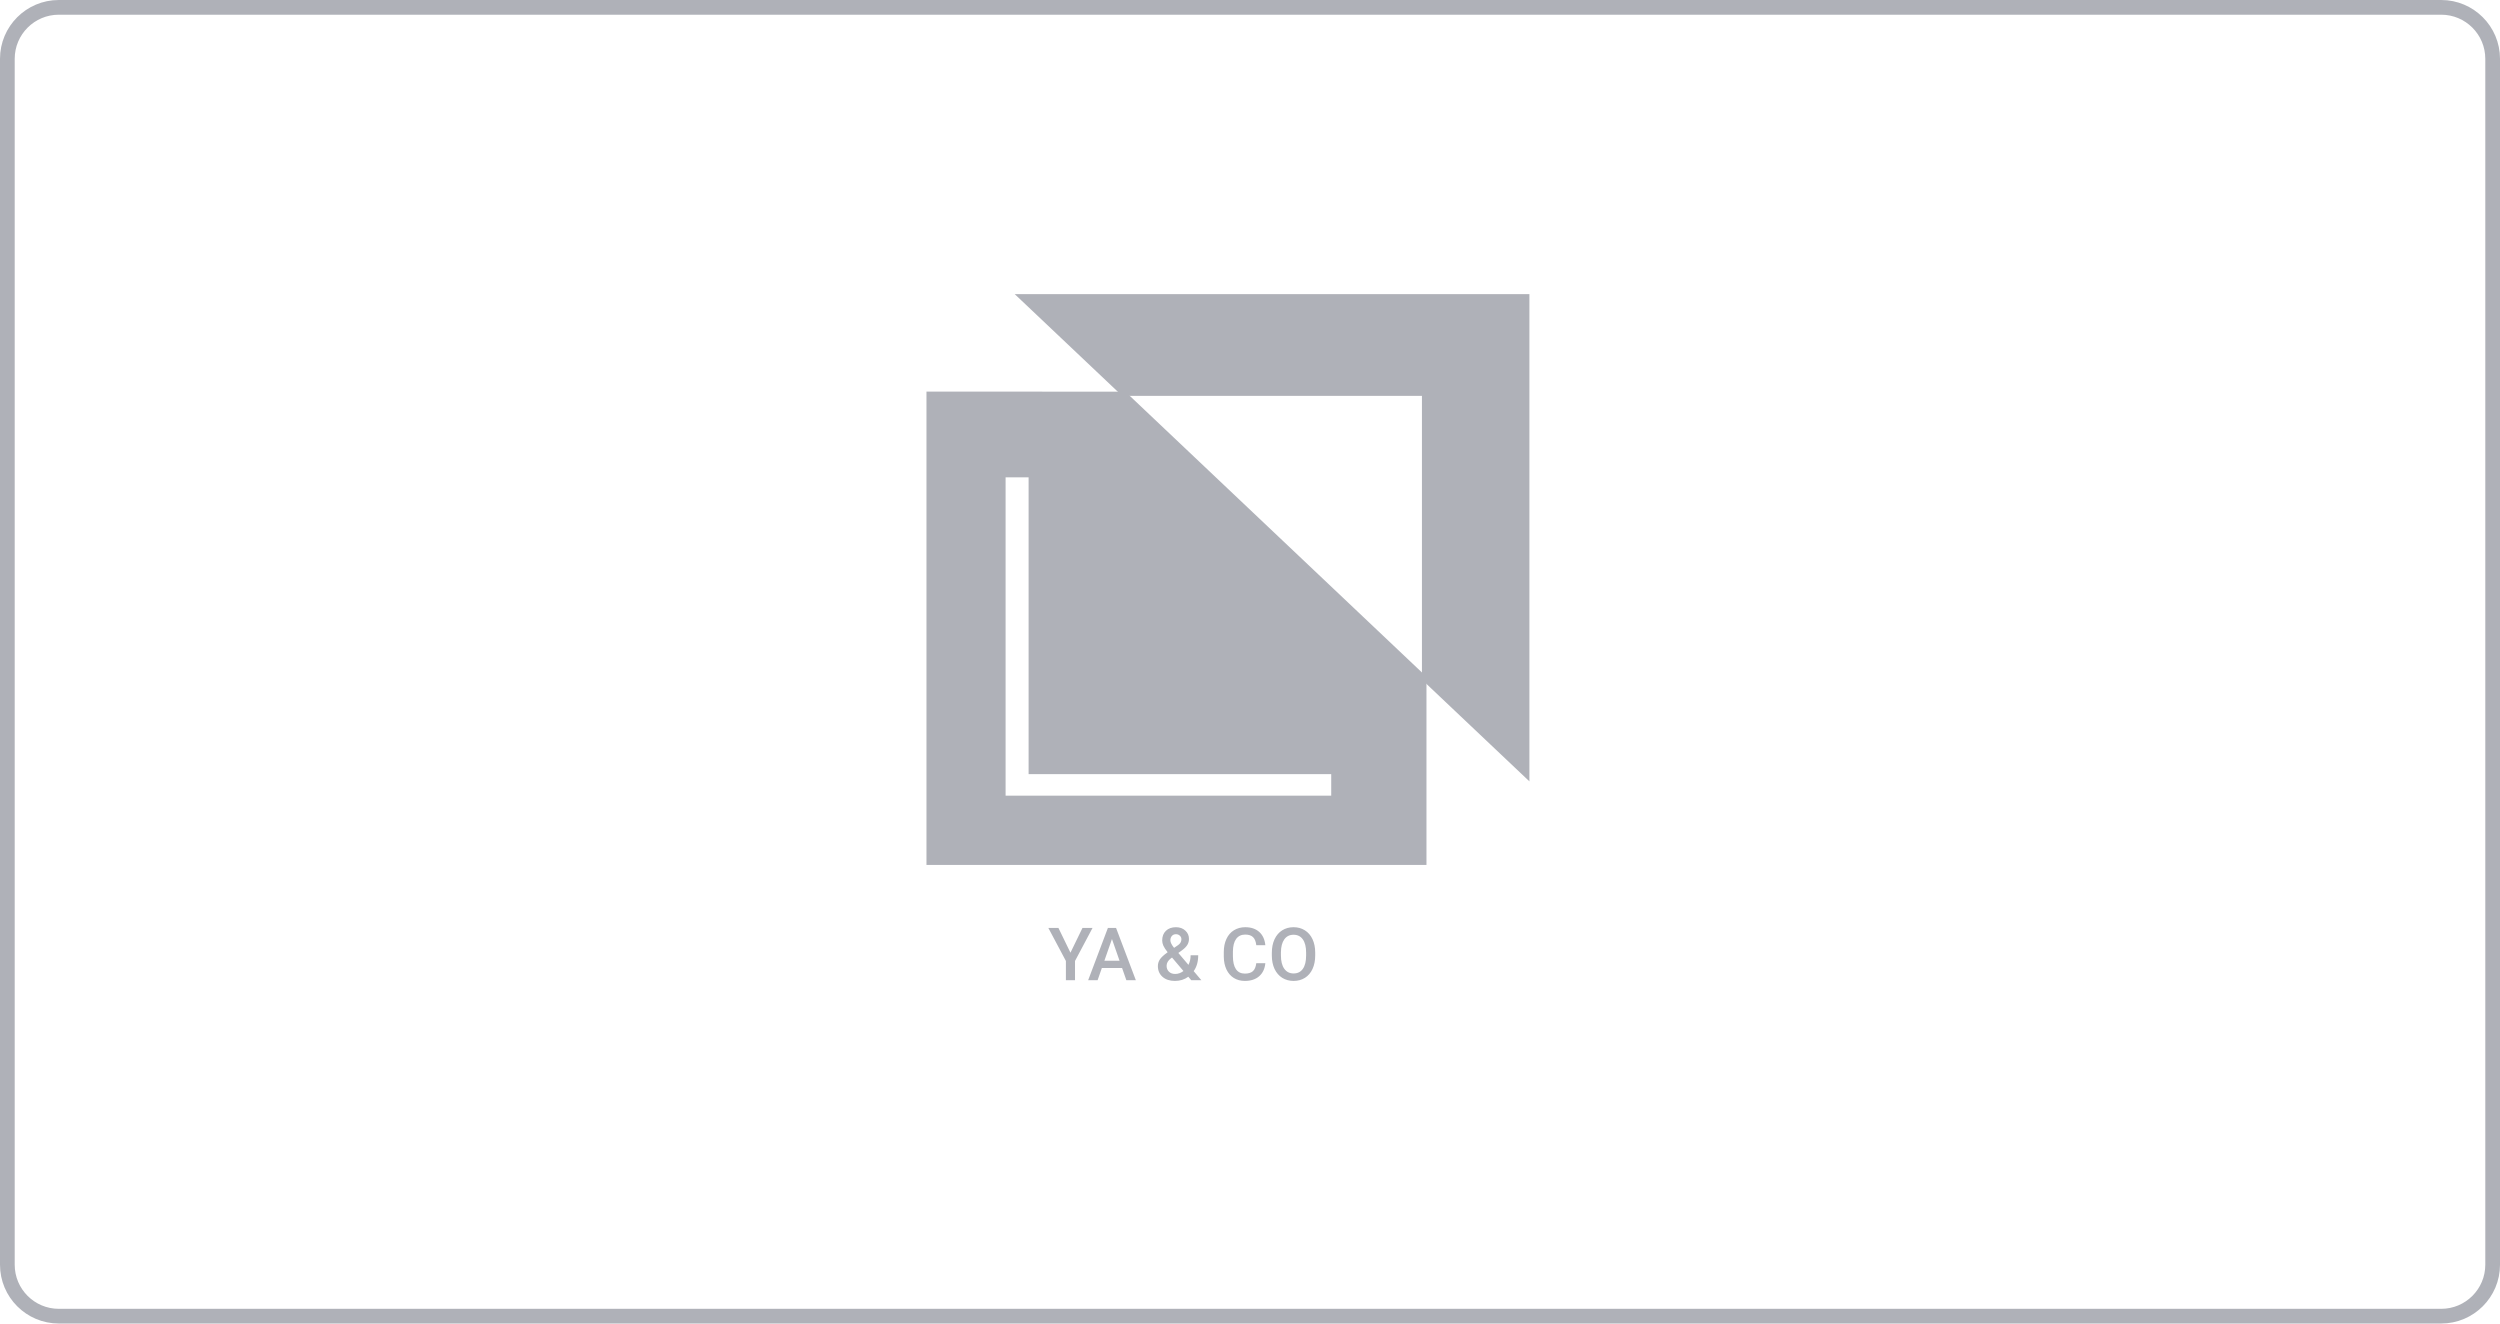
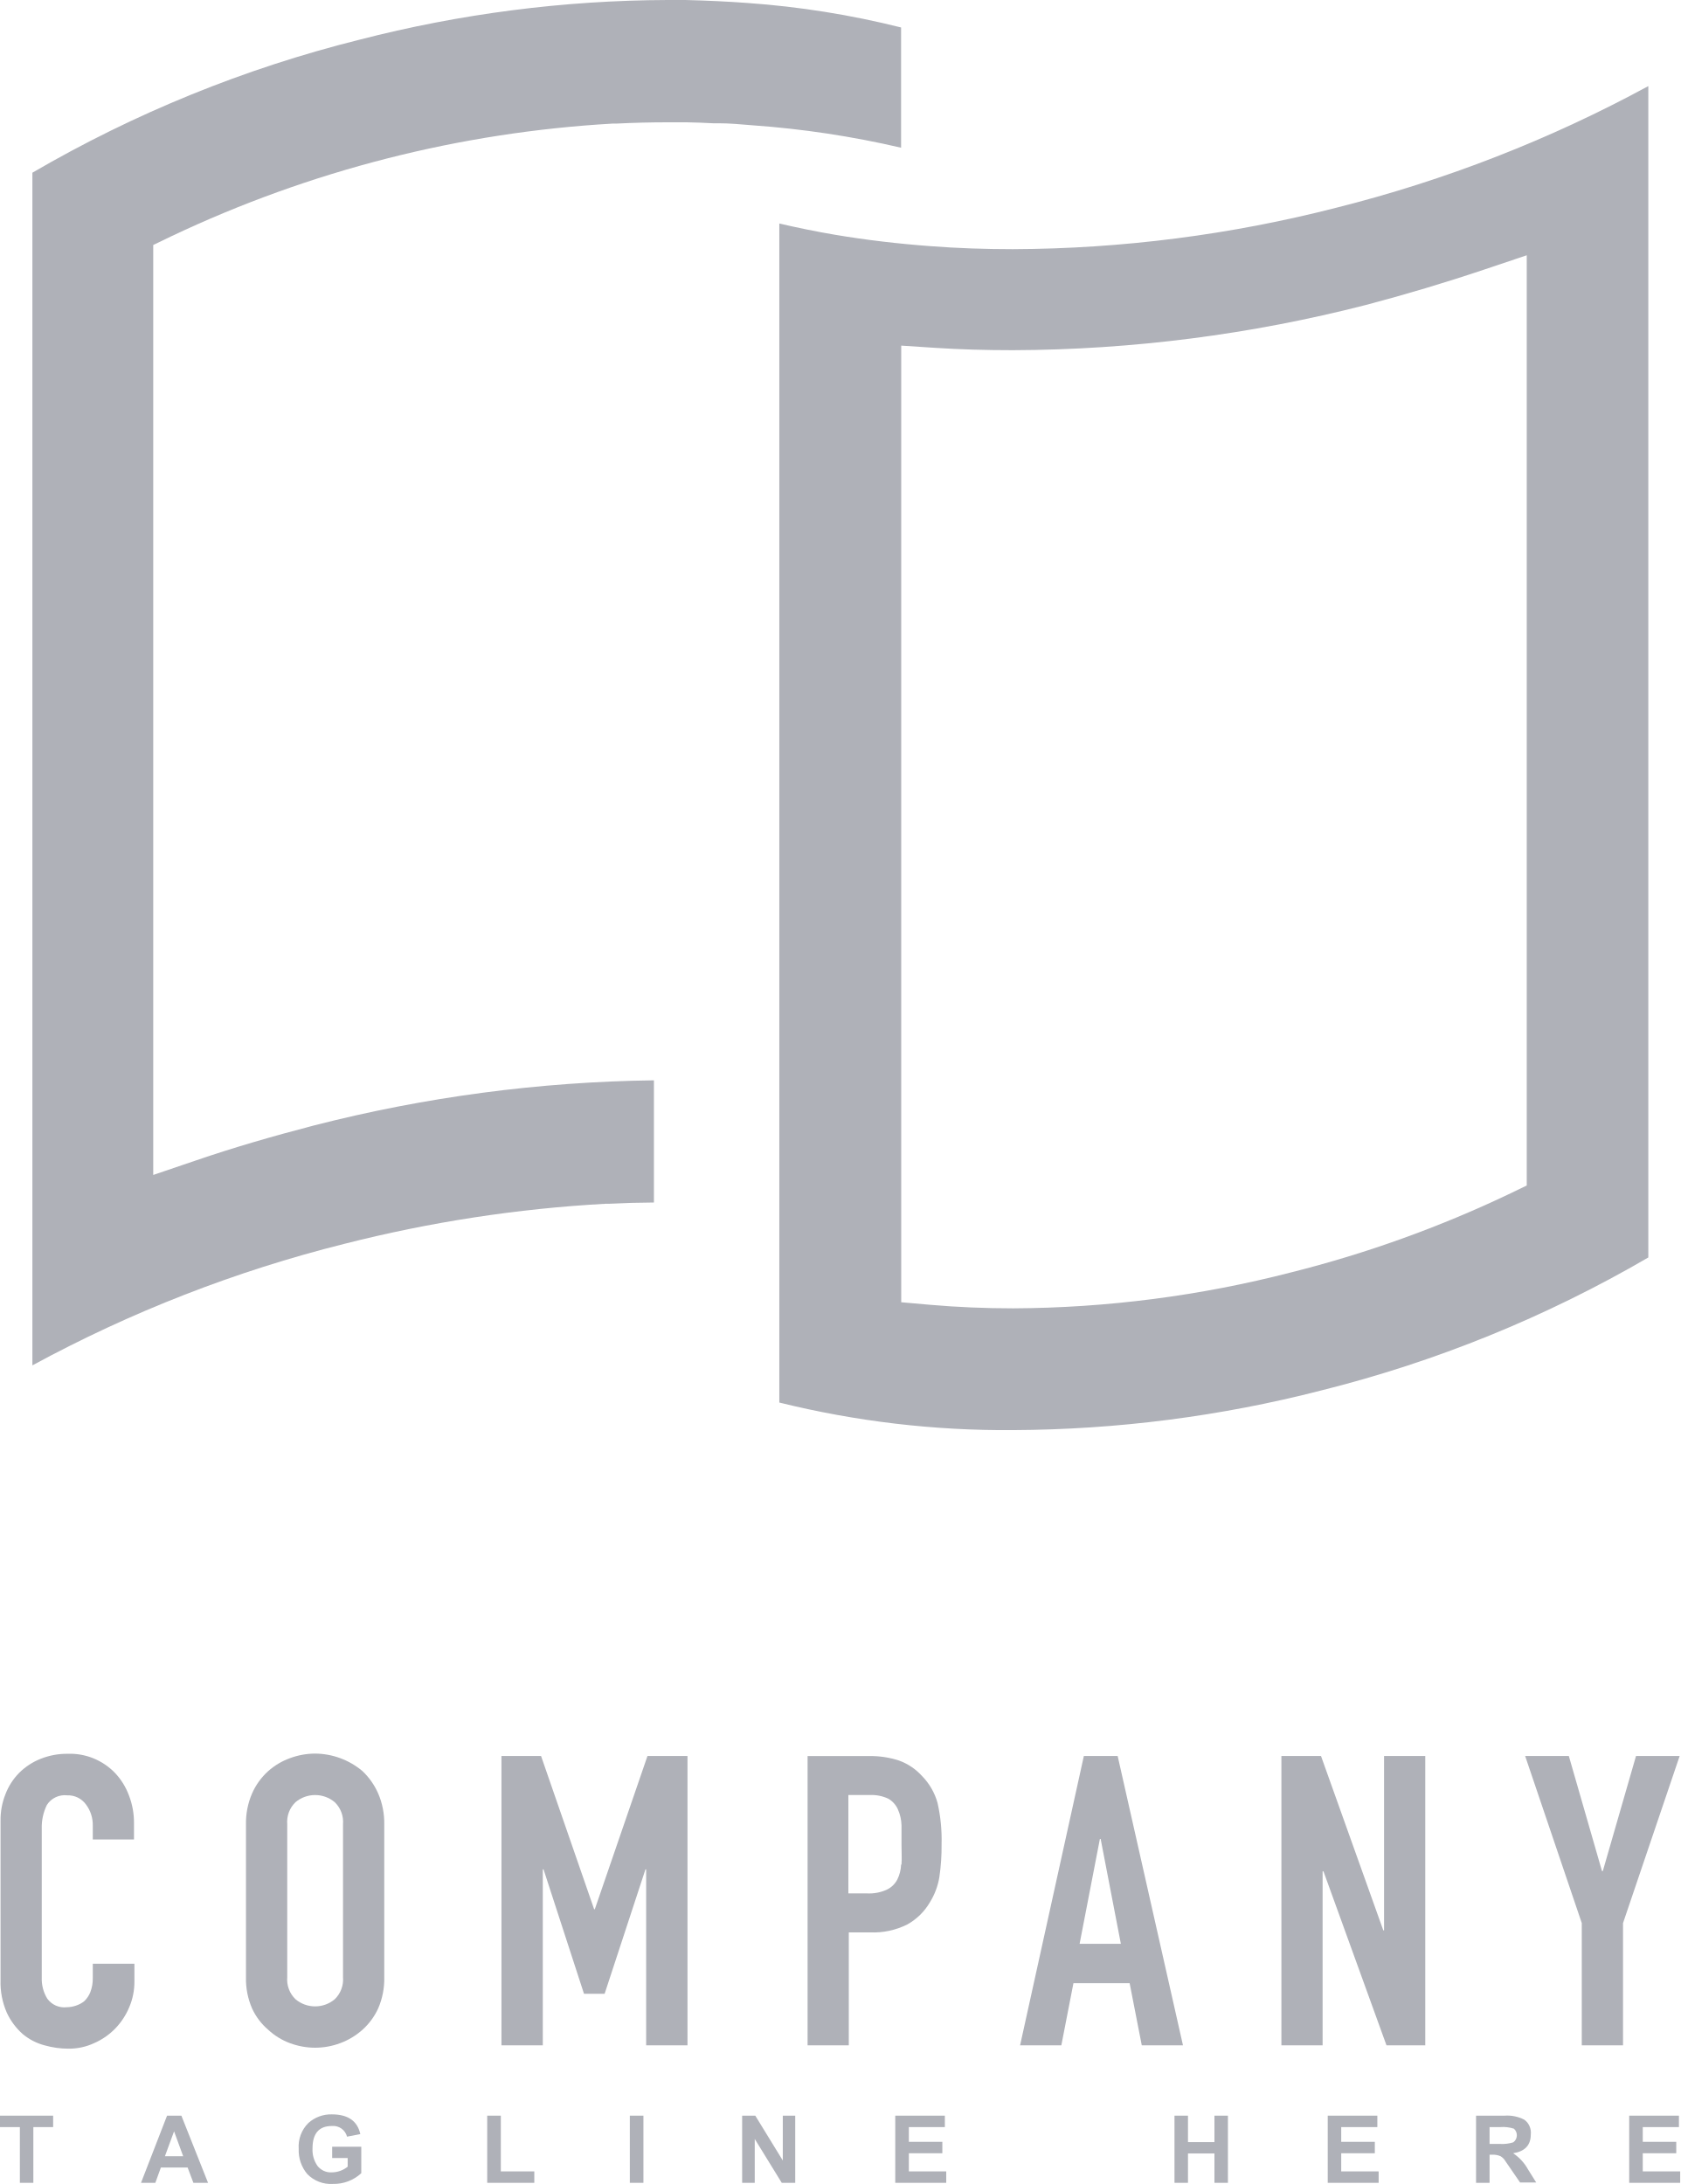
- <svg xmlns="http://www.w3.org/2000/svg" width="170" height="90" viewBox="0 0 170 90" fill="none">
-   <rect x="0.5" y="0.5" width="169" height="89" rx="3.5" stroke="#AFB1B8" />
-   <path d="M69 20L76.308 26.918H96.692V46.216L104 53.134V20H69Z" fill="#AFB1B8" />
-   <path d="M63 26.627V58.814H97V46.02L76.523 26.634L63 26.627ZM90.523 54.105H68.38V32.458H69.945V52.64H90.523V54.105Z" fill="#AFB1B8" />
-   <path d="M72.791 64.784L73.609 63.099H74.293L73.101 65.345V66.654H72.481V65.345L71.287 63.099H71.973L72.791 64.784ZM76.302 65.826H74.925L74.637 66.654H73.995L75.337 63.099H75.892L77.237 66.654H76.592L76.302 65.826ZM75.098 65.328H76.128L75.613 63.853L75.098 65.328ZM78.736 65.694C78.736 65.53 78.781 65.379 78.87 65.243C78.96 65.104 79.136 64.941 79.4 64.752C79.262 64.578 79.165 64.43 79.109 64.308C79.056 64.186 79.029 64.067 79.029 63.954C79.029 63.675 79.113 63.456 79.283 63.294C79.452 63.132 79.68 63.05 79.966 63.05C80.225 63.05 80.437 63.127 80.601 63.28C80.767 63.431 80.85 63.619 80.85 63.844C80.85 63.992 80.813 64.129 80.738 64.254C80.663 64.378 80.54 64.501 80.369 64.625L80.127 64.801L80.814 65.611C80.913 65.416 80.962 65.199 80.962 64.96H81.478C81.478 65.397 81.375 65.756 81.17 66.036L81.692 66.654H81.004L80.804 66.417C80.55 66.607 80.247 66.703 79.895 66.703C79.544 66.703 79.262 66.61 79.051 66.424C78.841 66.237 78.736 65.994 78.736 65.694ZM79.913 66.229C80.113 66.229 80.3 66.162 80.474 66.029L79.698 65.113L79.622 65.167C79.427 65.315 79.329 65.484 79.329 65.675C79.329 65.839 79.382 65.973 79.488 66.075C79.594 66.178 79.735 66.229 79.913 66.229ZM79.585 63.939C79.585 64.076 79.669 64.247 79.837 64.454L80.108 64.269L80.184 64.207C80.284 64.118 80.335 64.003 80.335 63.863C80.335 63.77 80.3 63.692 80.23 63.627C80.16 63.56 80.071 63.526 79.964 63.526C79.848 63.526 79.756 63.565 79.688 63.644C79.62 63.722 79.585 63.82 79.585 63.939ZM86.043 65.497C86.007 65.876 85.867 66.172 85.623 66.385C85.379 66.597 85.054 66.703 84.649 66.703C84.366 66.703 84.116 66.636 83.899 66.502C83.685 66.367 83.519 66.176 83.401 65.929C83.284 65.681 83.223 65.394 83.218 65.067V64.735C83.218 64.4 83.278 64.104 83.397 63.849C83.515 63.593 83.685 63.396 83.907 63.258C84.13 63.12 84.387 63.05 84.678 63.05C85.07 63.05 85.386 63.157 85.626 63.37C85.865 63.583 86.004 63.884 86.043 64.273H85.428C85.398 64.018 85.324 63.834 85.203 63.722C85.084 63.608 84.909 63.551 84.678 63.551C84.41 63.551 84.203 63.649 84.058 63.846C83.915 64.041 83.842 64.329 83.838 64.708V65.023C83.838 65.407 83.907 65.7 84.043 65.902C84.182 66.104 84.384 66.205 84.649 66.205C84.891 66.205 85.074 66.15 85.196 66.041C85.318 65.932 85.395 65.751 85.428 65.497H86.043ZM89.434 64.969C89.434 65.317 89.374 65.624 89.253 65.887C89.133 66.149 88.96 66.351 88.736 66.493C88.513 66.633 88.256 66.703 87.964 66.703C87.676 66.703 87.419 66.633 87.193 66.493C86.968 66.351 86.794 66.15 86.67 65.89C86.548 65.629 86.487 65.329 86.485 64.989V64.789C86.485 64.442 86.546 64.136 86.668 63.871C86.792 63.605 86.965 63.403 87.188 63.263C87.413 63.121 87.67 63.05 87.96 63.05C88.249 63.05 88.505 63.12 88.728 63.26C88.953 63.399 89.126 63.599 89.249 63.861C89.371 64.121 89.433 64.425 89.434 64.772V64.969ZM88.816 64.784C88.816 64.39 88.742 64.088 88.592 63.878C88.444 63.668 88.233 63.563 87.96 63.563C87.692 63.563 87.483 63.668 87.332 63.878C87.182 64.086 87.106 64.382 87.103 64.764V64.969C87.103 65.36 87.178 65.662 87.33 65.875C87.483 66.088 87.694 66.195 87.964 66.195C88.238 66.195 88.448 66.091 88.594 65.882C88.742 65.674 88.816 65.37 88.816 64.969V64.784Z" fill="#AFB1B8" />
+ <svg xmlns="http://www.w3.org/2000/svg" width="40" height="52" viewBox="0 0 40 52" fill="none">
+   <path d="M16.977 2.935H17.113C17.366 2.935 17.64 2.96 17.91 2.983C19.103 3.067 20.287 3.246 21.452 3.517V0.654C20.253 0.353 19.03 0.158 17.797 0.071C17.328 0.036 16.83 0.013 16.319 0H15.892C13.417 0.009 10.953 0.327 8.555 0.946C5.825 1.627 3.205 2.693 0.771 4.112V32.509C3.114 31.236 5.607 30.264 8.191 29.617C10.232 29.097 12.317 28.776 14.419 28.661H14.503C14.854 28.643 15.206 28.633 15.568 28.631V25.722C12.837 25.757 10.119 26.118 7.473 26.797C6.494 27.052 5.548 27.326 4.66 27.631L3.648 27.975V5.833L4.08 5.625C7.382 4.06 10.952 3.149 14.596 2.942C14.627 2.94 14.657 2.94 14.688 2.942C15.09 2.922 15.495 2.912 15.892 2.912H16.327H16.347C16.557 2.917 16.767 2.922 16.977 2.935Z" fill="#AFB1B8" />
+   <path d="M24.111 5.933C23.445 5.933 22.788 5.91 22.153 5.861C21.394 5.805 20.615 5.714 19.876 5.589C19.426 5.513 18.983 5.421 18.553 5.322V33.394C20.374 33.844 22.243 34.065 24.118 34.05C26.593 34.039 29.057 33.723 31.455 33.106C34.185 32.424 36.807 31.358 39.241 29.94V2.05C36.899 3.322 34.407 4.294 31.824 4.943C29.303 5.591 26.712 5.923 24.111 5.933ZM35.335 6.418L36.347 6.078V28.226L35.914 28.435C34.255 29.224 32.522 29.847 30.741 30.294C28.578 30.853 26.354 31.141 24.121 31.151C23.453 31.151 22.79 31.123 22.148 31.067L21.455 31.006V28.318V8.229L22.262 8.282C22.849 8.32 23.456 8.338 24.116 8.338C26.951 8.328 29.775 7.966 32.522 7.26C33.466 7.011 34.404 6.731 35.335 6.418Z" fill="#AFB1B8" />
+   <path d="M2.737 42.212C2.592 42.061 2.416 41.943 2.222 41.864C2.029 41.786 1.82 41.749 1.612 41.757C1.389 41.754 1.168 41.796 0.961 41.879C0.772 41.955 0.6 42.068 0.455 42.212C0.313 42.357 0.201 42.53 0.129 42.721C0.05 42.92 0.01 43.134 0.013 43.349V47.143C0.004 47.41 0.055 47.676 0.162 47.921C0.252 48.115 0.381 48.289 0.541 48.43C0.693 48.557 0.871 48.649 1.063 48.699C1.247 48.751 1.438 48.778 1.629 48.778C1.841 48.78 2.05 48.735 2.241 48.646C2.431 48.563 2.603 48.444 2.747 48.295C2.888 48.148 3.001 47.975 3.079 47.786C3.16 47.595 3.201 47.389 3.2 47.181V46.756H2.209V47.095C2.211 47.21 2.192 47.325 2.15 47.433C2.118 47.514 2.069 47.587 2.006 47.647C1.945 47.696 1.874 47.733 1.799 47.756C1.732 47.778 1.662 47.79 1.591 47.791C1.503 47.802 1.413 47.788 1.331 47.753C1.25 47.717 1.179 47.66 1.126 47.588C1.032 47.435 0.987 47.258 0.994 47.079V43.542C0.988 43.346 1.03 43.151 1.116 42.975C1.167 42.895 1.24 42.831 1.326 42.791C1.412 42.75 1.507 42.735 1.601 42.746C1.687 42.743 1.772 42.761 1.849 42.798C1.926 42.836 1.993 42.891 2.044 42.96C2.155 43.106 2.213 43.285 2.209 43.468V43.797H3.19V43.41C3.192 43.183 3.151 42.958 3.069 42.746C2.995 42.547 2.883 42.366 2.737 42.212Z" fill="#AFB1B8" />
+   <path d="M8.629 42.169C8.313 41.902 7.914 41.755 7.501 41.752C7.299 41.753 7.098 41.789 6.909 41.859C6.716 41.928 6.538 42.033 6.385 42.169C6.221 42.317 6.09 42.498 6.001 42.701C5.901 42.932 5.851 43.183 5.856 43.436V47.075C5.849 47.331 5.899 47.585 6.001 47.82C6.09 48.015 6.222 48.189 6.385 48.328C6.537 48.469 6.715 48.578 6.909 48.649C7.098 48.718 7.299 48.755 7.501 48.755C7.703 48.755 7.903 48.719 8.093 48.649C8.29 48.577 8.472 48.468 8.629 48.328C8.787 48.186 8.915 48.013 9.003 47.82C9.105 47.585 9.154 47.331 9.148 47.075V43.436C9.152 43.183 9.103 42.932 9.003 42.701C8.915 42.5 8.788 42.319 8.629 42.169ZM8.166 47.075C8.174 47.172 8.161 47.269 8.127 47.36C8.093 47.451 8.039 47.534 7.969 47.601C7.838 47.711 7.673 47.771 7.502 47.771C7.331 47.771 7.166 47.711 7.035 47.601C6.965 47.534 6.911 47.451 6.877 47.36C6.843 47.269 6.83 47.172 6.838 47.075V43.436C6.83 43.339 6.843 43.241 6.877 43.15C6.911 43.059 6.965 42.977 7.035 42.909C7.166 42.799 7.331 42.739 7.502 42.739C7.673 42.739 7.838 42.799 7.969 42.909C8.039 42.977 8.093 43.059 8.127 43.15C8.161 43.241 8.174 43.339 8.166 43.436V47.075Z" fill="#AFB1B8" />
+   <path d="M16.367 48.699V41.81H15.414L14.161 45.457H14.144L12.881 41.81H11.938V48.699H12.922V44.509H12.94L13.903 47.471H14.394L15.366 44.509H15.383V48.699H16.367Z" fill="#AFB1B8" />
+   <path d="M21.958 42.294C21.806 42.124 21.615 41.994 21.401 41.917C21.171 41.843 20.93 41.806 20.688 41.811H19.226V48.699H20.207V46.009H20.713C21.02 46.023 21.324 45.958 21.599 45.821C21.822 45.697 22.008 45.515 22.137 45.294C22.251 45.111 22.328 44.907 22.363 44.694C22.401 44.435 22.419 44.173 22.416 43.911C22.425 43.58 22.393 43.25 22.32 42.927C22.254 42.689 22.13 42.471 21.958 42.294ZM21.452 44.394C21.448 44.519 21.417 44.641 21.361 44.753C21.305 44.859 21.216 44.944 21.108 44.994C20.962 45.059 20.804 45.089 20.645 45.081H20.197V42.739H20.703C20.855 42.731 21.007 42.761 21.146 42.825C21.247 42.883 21.328 42.972 21.376 43.08C21.43 43.201 21.459 43.331 21.462 43.464C21.462 43.608 21.462 43.761 21.462 43.921C21.462 44.081 21.472 44.247 21.462 44.394H21.452Z" fill="#AFB1B8" />
+   <path d="M26.608 41.81H25.803L24.285 48.699H25.267L25.555 47.219H26.893L27.182 48.699H28.163L26.608 41.81ZM25.702 46.281L26.185 43.784H26.203L26.684 46.281H25.702Z" fill="#AFB1B8" />
+   <path d="M32.95 45.961H32.932L31.449 41.81H30.506V48.699H31.487V44.557H31.508L33.008 48.699H33.931V41.81H32.95V45.961Z" fill="#AFB1B8" />
+   <path d="M38.948 41.81L38.158 44.549H38.138L37.349 41.81H36.309L37.657 45.788V48.699H38.639V45.788L39.987 41.81H38.948Z" fill="#AFB1B8" />
+   <path d="M0 50.645H0.473V51.972H0.794V50.645H1.265V50.373H0V50.645Z" fill="#AFB1B8" />
+   <path d="M3.977 50.373L3.357 51.972H3.698L3.83 51.608H4.467L4.604 51.972H4.953L4.318 50.373H3.977ZM3.926 51.339L4.144 50.746L4.361 51.339H3.926Z" fill="#AFB1B8" />
+   <path d="M7.908 51.382H8.277V51.588C8.169 51.675 8.036 51.722 7.898 51.723C7.833 51.727 7.769 51.715 7.71 51.688C7.651 51.661 7.599 51.621 7.559 51.57C7.474 51.449 7.432 51.302 7.44 51.153C7.44 50.797 7.594 50.619 7.9 50.619C7.981 50.611 8.062 50.633 8.128 50.679C8.194 50.726 8.242 50.795 8.262 50.873L8.578 50.812C8.51 50.5 8.285 50.342 7.9 50.342C7.695 50.337 7.495 50.41 7.341 50.548C7.261 50.628 7.198 50.724 7.159 50.83C7.119 50.937 7.103 51.05 7.111 51.163C7.102 51.382 7.175 51.597 7.316 51.764C7.394 51.844 7.489 51.907 7.594 51.947C7.699 51.988 7.811 52.005 7.923 51.998C8.173 52.005 8.417 51.913 8.601 51.743V51.113H7.908V51.382Z" fill="#AFB1B8" />
+   <path d="M11.923 50.373H11.599V51.972H12.72V51.7H11.923V50.373Z" fill="#AFB1B8" />
+   <path d="M15.318 50.373H14.994V51.972H15.318V50.373Z" fill="#AFB1B8" />
+   <path d="M18.636 51.441L17.981 50.373H17.668V51.972H17.968V50.927L18.611 51.972H18.932V50.373H18.636V51.441Z" fill="#AFB1B8" />
+   <path d="M21.637 51.268H22.434V50.996H21.637V50.645H22.494V50.373H21.313V51.972H22.527V51.7H21.637V51.268Z" fill="#AFB1B8" />
+   <path d="M28.912 51.003H28.282V50.373H27.961V51.972H28.282V51.273H28.912V51.972H29.233V50.373H28.912V51.003Z" fill="#AFB1B8" />
+   <path d="M31.93 51.268H32.73V50.996H31.93V50.645H32.79V50.373H31.609V51.972H32.821V51.7H31.93V51.268Z" fill="#AFB1B8" />
+   <path d="M36.023 51.268C36.301 51.224 36.443 51.077 36.443 50.823C36.451 50.755 36.441 50.686 36.413 50.623C36.386 50.56 36.342 50.506 36.286 50.467C36.142 50.394 35.98 50.361 35.818 50.373H35.14V51.972H35.462V51.303H35.525C35.593 51.299 35.662 51.311 35.725 51.339C35.772 51.368 35.811 51.408 35.839 51.456L36.188 51.964H36.572L36.377 51.652C36.291 51.497 36.17 51.366 36.023 51.268ZM35.699 51.046H35.462V50.645H35.715C35.825 50.636 35.936 50.649 36.041 50.683C36.064 50.703 36.083 50.729 36.095 50.758C36.107 50.787 36.113 50.818 36.111 50.849C36.11 50.88 36.101 50.911 36.087 50.938C36.072 50.966 36.051 50.99 36.026 51.008C35.92 51.041 35.81 51.053 35.699 51.046Z" fill="#AFB1B8" />
+   <path d="M39.109 51.268H39.906V50.996H39.109V50.645H39.97V50.373H38.786V51.972H40V51.7H39.109V51.268Z" fill="#AFB1B8" />
</svg>
